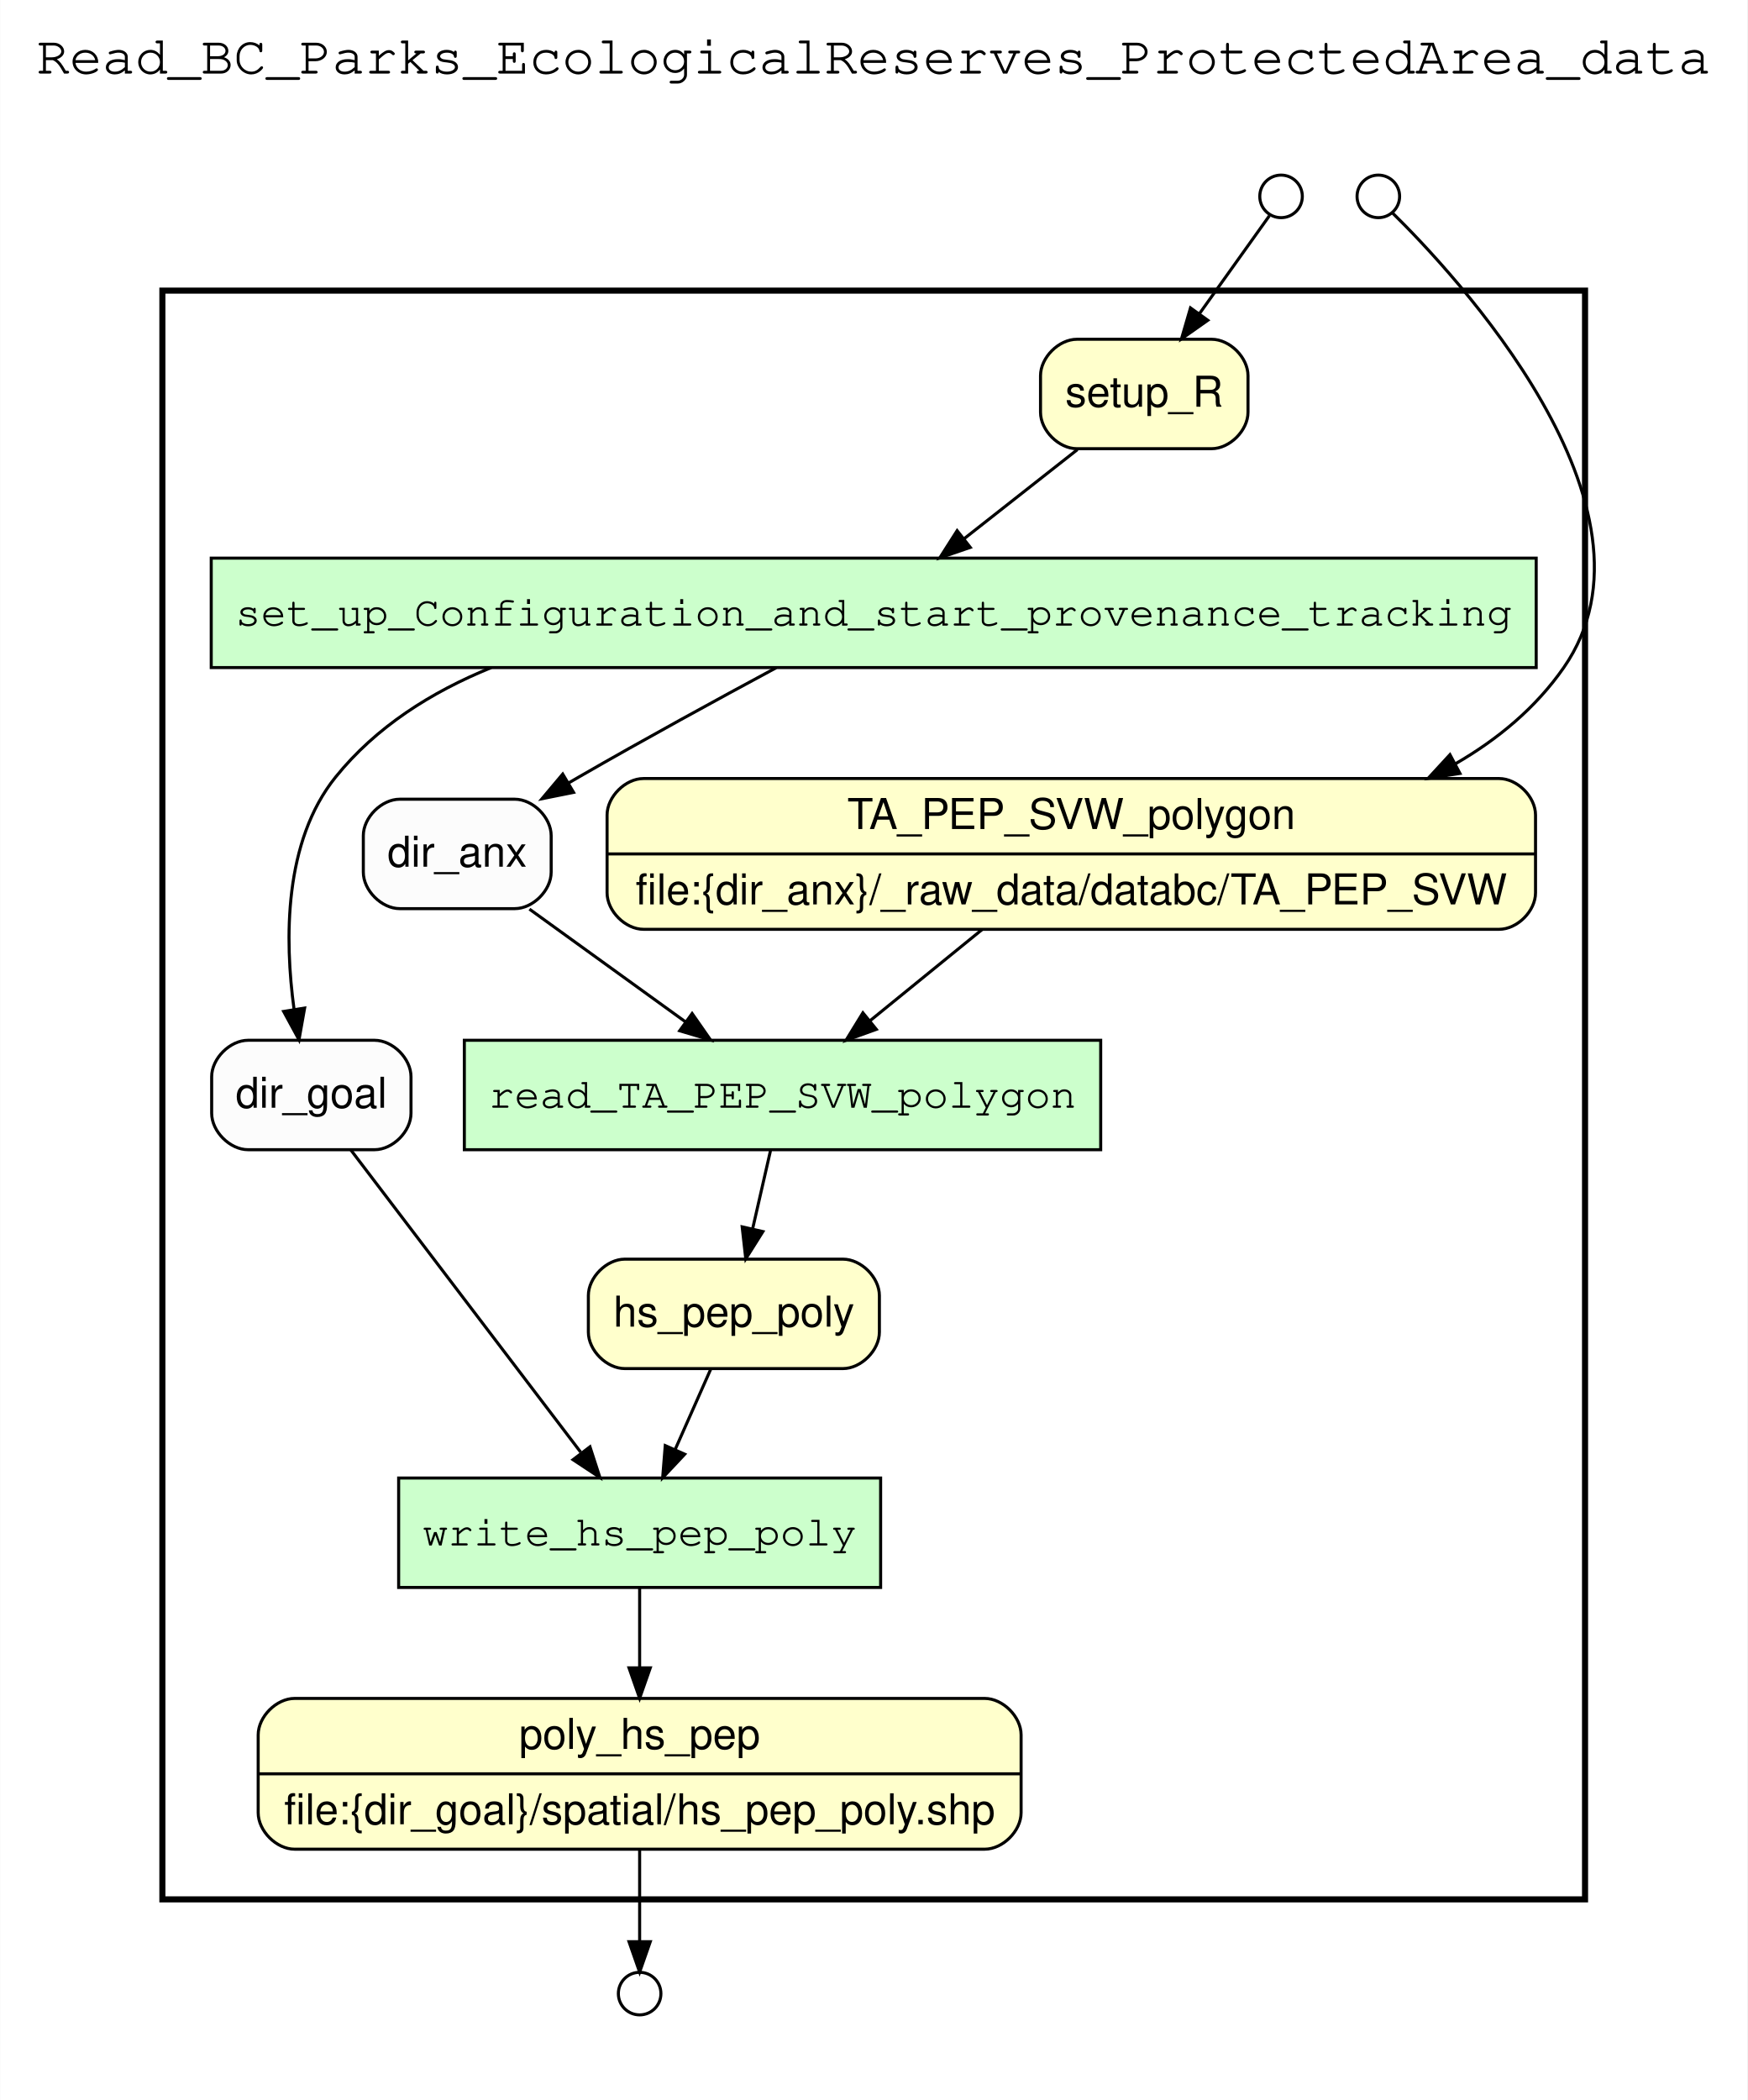
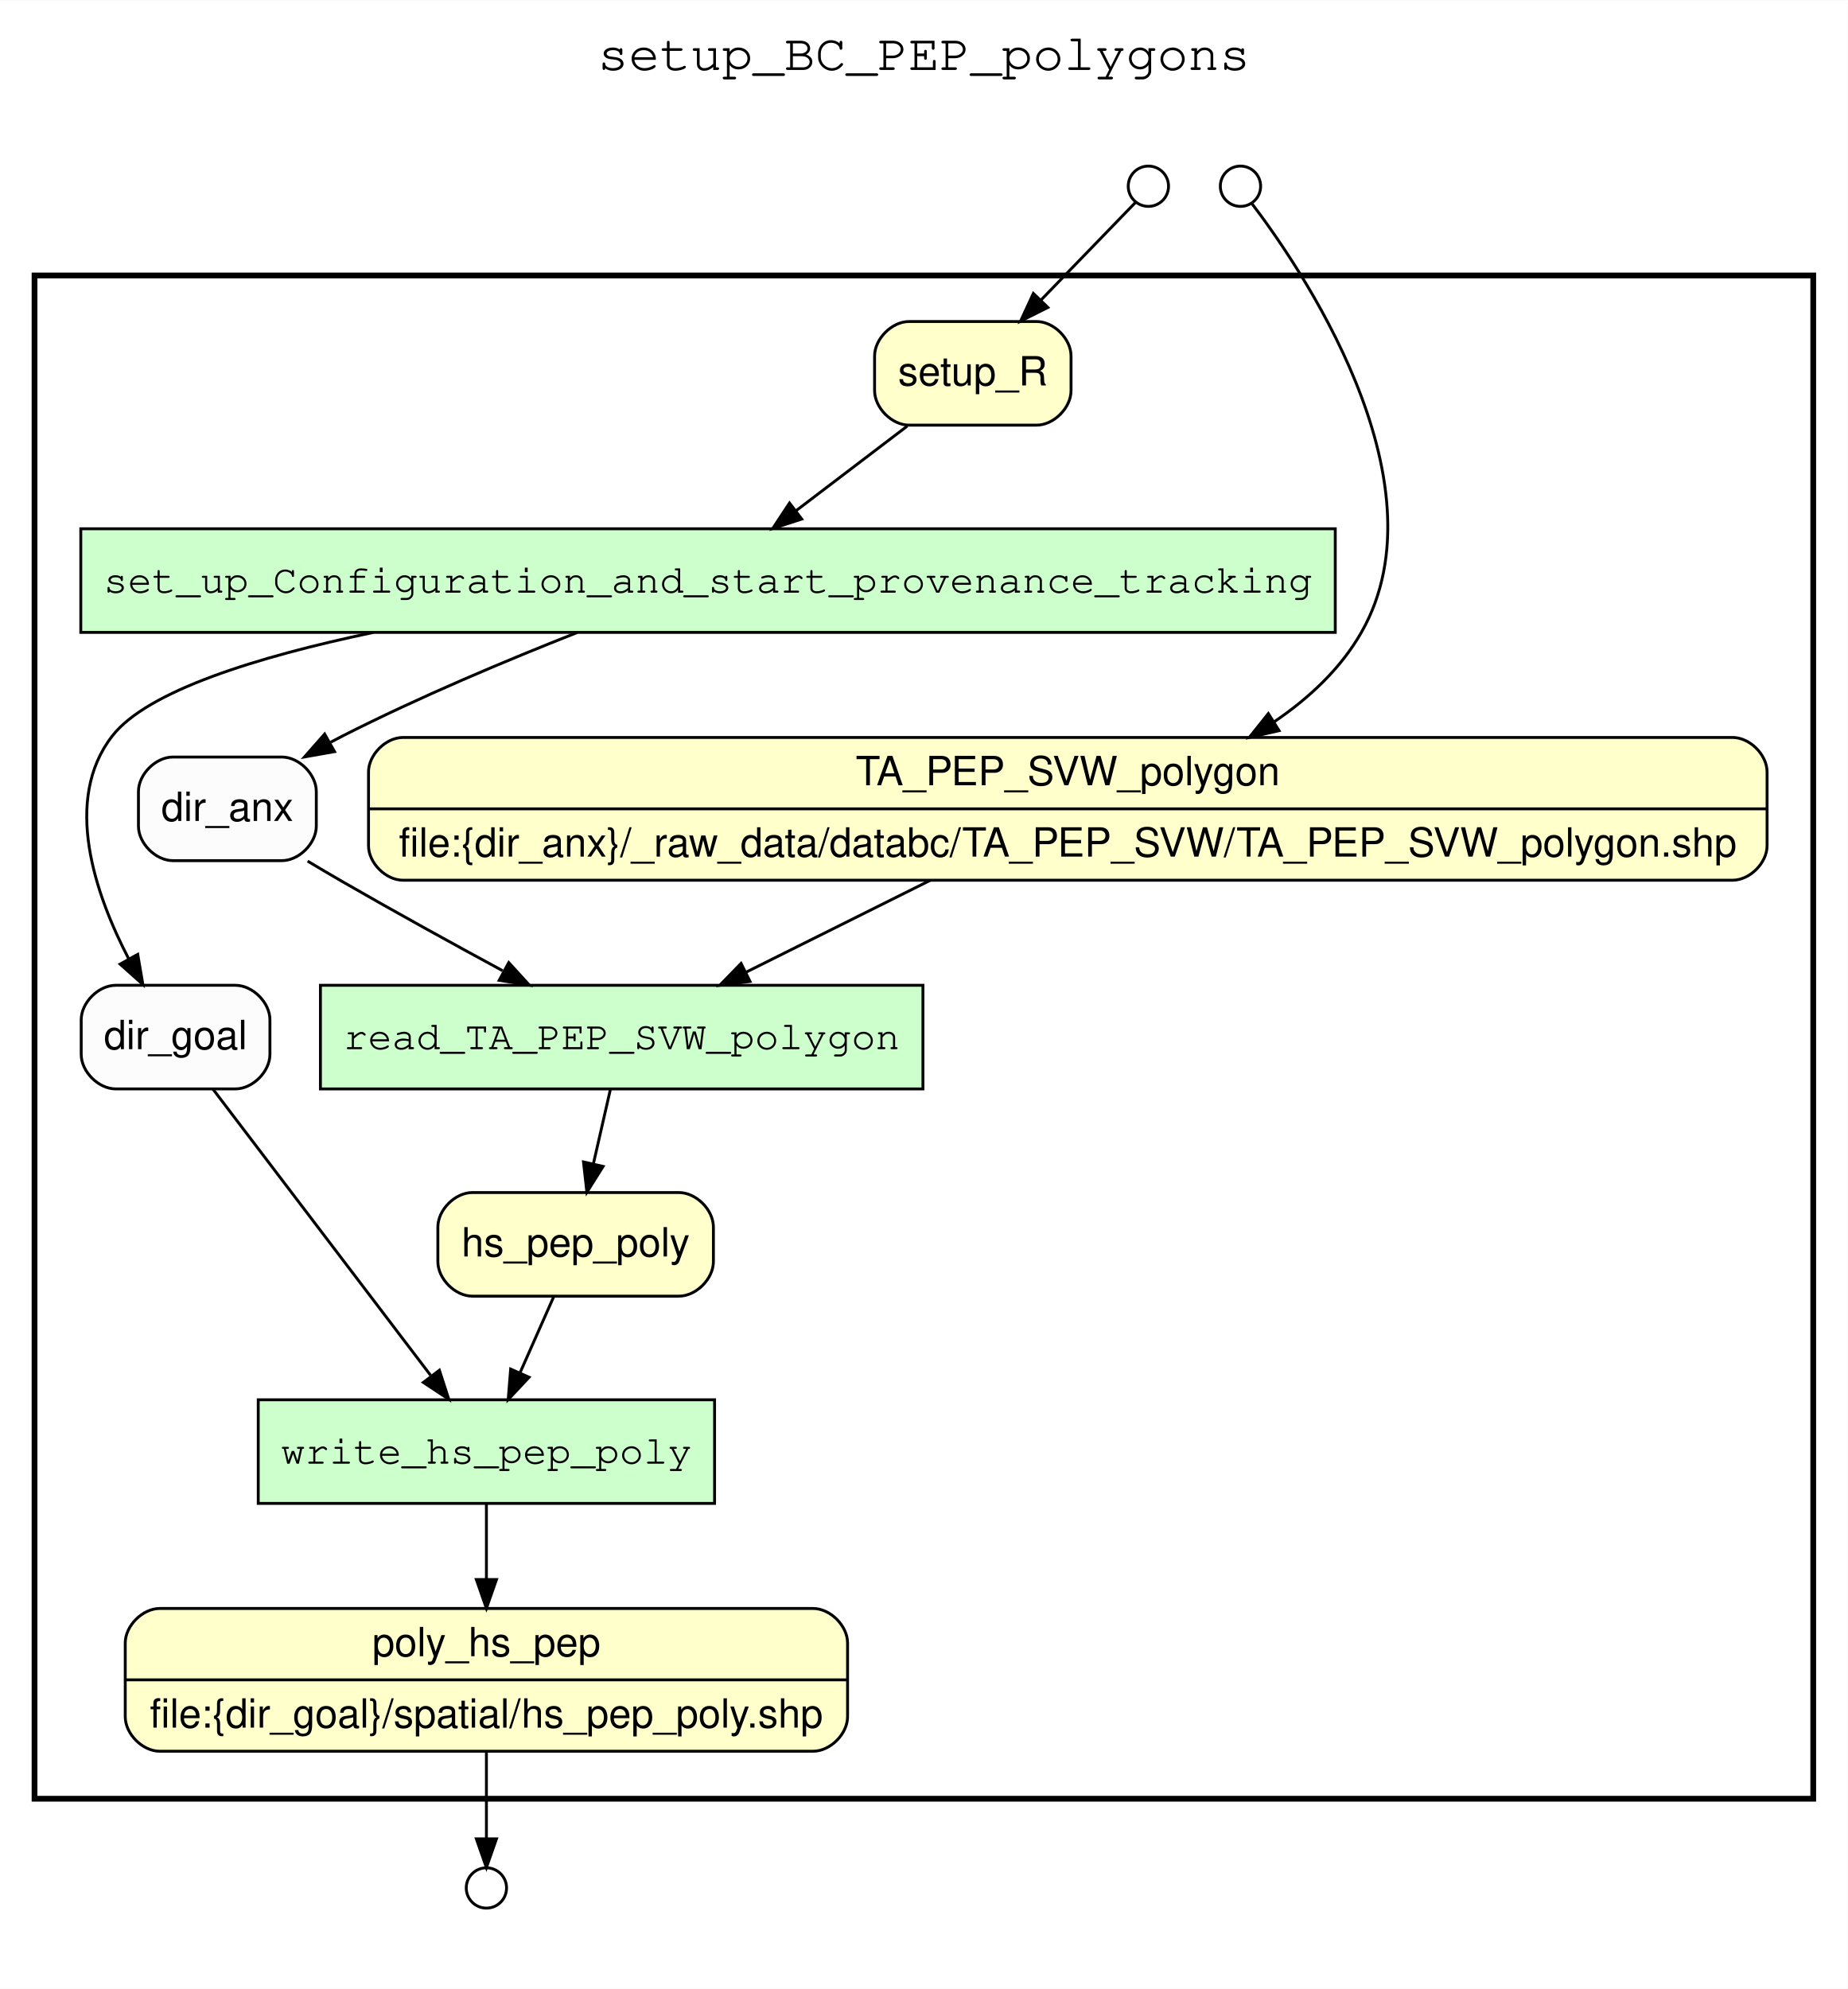
- <svg xmlns="http://www.w3.org/2000/svg" width="575pt" height="691pt" viewBox="0.00 0.00 574.71 690.80">
+ <svg xmlns="http://www.w3.org/2000/svg" width="642pt" height="691pt" viewBox="0.00 0.00 642.00 690.80">
  <g id="graph0" class="graph" transform="scale(1 1) rotate(0) translate(4 686.8)">
-     <polygon fill="white" stroke="none" points="-4,4 -4,-686.8 570.708,-686.8 570.708,4 -4,4" />
-     <text text-anchor="middle" x="283.354" y="-662.6" font-family="Courier,monospace" font-size="18.00">Read_BC_Parks_EcologicalReserves_ProtectedArea_data</text>
+     <polygon fill="white" stroke="none" points="-4,4 -4,-686.8 638,-686.8 638,4 -4,4" />
+     <text text-anchor="middle" x="317" y="-662.6" font-family="Courier,monospace" font-size="18.00">setup_BC_PEP_polygons</text>
    <g id="clust1" class="cluster">
-       <polygon fill="none" stroke="black" stroke-width="2" points="49.354,-62 49.354,-591.2 517.354,-591.2 517.354,-62 49.354,-62" />
+       <polygon fill="none" stroke="black" stroke-width="2" points="8,-62 8,-591.2 626,-591.2 626,-62 8,-62" />
    </g>
    <g id="clust2" class="cluster">
-       <polygon fill="none" stroke="white" stroke-width="2" points="57.354,-70 57.354,-583.2 509.354,-583.2 509.354,-70 57.354,-70" />
+       <polygon fill="none" stroke="white" stroke-width="2" points="16,-70 16,-583.2 618,-583.2 618,-70 16,-70" />
    </g>
    <g id="clust3" class="cluster">
-       <polygon fill="none" stroke="white" points="394.354,-599.2 394.354,-645.2 472.354,-645.2 472.354,-599.2 394.354,-599.2" />
+       <polygon fill="none" stroke="white" points="372,-599.2 372,-645.2 450,-645.2 450,-599.2 372,-599.2" />
    </g>
    <g id="clust4" class="cluster">
-       <polygon fill="none" stroke="white" points="402.354,-607.2 402.354,-637.2 464.354,-637.2 464.354,-607.2 402.354,-607.2" />
+       <polygon fill="none" stroke="white" points="380,-607.2 380,-637.2 442,-637.2 442,-607.2 380,-607.2" />
    </g>
    <g id="clust5" class="cluster">
-       <polygon fill="none" stroke="white" points="183.354,-8 183.354,-54 229.354,-54 229.354,-8 183.354,-8" />
+       <polygon fill="none" stroke="white" points="142,-8 142,-54 188,-54 188,-8 142,-8" />
    </g>
    <g id="clust6" class="cluster">
-       <polygon fill="none" stroke="white" points="191.354,-16 191.354,-46 221.354,-46 221.354,-16 191.354,-16" />
+       <polygon fill="none" stroke="white" points="150,-16 150,-46 180,-46 180,-16 150,-16" />
    </g>
    <g id="node1" class="node">
-       <polygon fill="#ccffcc" stroke="black" points="501.284,-503.2 65.424,-503.2 65.424,-467.2 501.284,-467.2 501.284,-503.2" />
-       <text text-anchor="middle" x="283.354" y="-481" font-family="Courier,monospace" font-size="14.00">set_up_Configuration_and_start_provenance_tracking</text>
+       <polygon fill="#ccffcc" stroke="black" points="459.93,-503.2 24.07,-503.2 24.07,-467.2 459.93,-467.2 459.93,-503.2" />
+       <text text-anchor="middle" x="242" y="-481" font-family="Courier,monospace" font-size="14.00">set_up_Configuration_and_start_provenance_tracking</text>
    </g>
    <g id="node8" class="node">
-       <path fill="#fcfcfc" stroke="black" d="M165.252,-423.9C165.252,-423.9 127.456,-423.9 127.456,-423.9 121.456,-423.9 115.456,-417.9 115.456,-411.9 115.456,-411.9 115.456,-399.9 115.456,-399.9 115.456,-393.9 121.456,-387.9 127.456,-387.9 127.456,-387.9 165.252,-387.9 165.252,-387.9 171.252,-387.9 177.252,-393.9 177.252,-399.9 177.252,-399.9 177.252,-411.9 177.252,-411.9 177.252,-417.9 171.252,-423.9 165.252,-423.9" />
-       <text text-anchor="middle" x="146.354" y="-401.7" font-family="Helvetica,sans-Serif" font-size="14.00">dir_anx</text>
+       <path fill="#fcfcfc" stroke="black" d="M93.898,-423.9C93.898,-423.9 56.102,-423.9 56.102,-423.9 50.102,-423.9 44.102,-417.9 44.102,-411.9 44.102,-411.9 44.102,-399.9 44.102,-399.9 44.102,-393.9 50.102,-387.9 56.102,-387.9 56.102,-387.9 93.898,-387.9 93.898,-387.9 99.898,-387.9 105.898,-393.9 105.898,-399.9 105.898,-399.9 105.898,-411.9 105.898,-411.9 105.898,-417.9 99.898,-423.9 93.898,-423.9" />
+       <text text-anchor="middle" x="75" y="-401.7" font-family="Helvetica,sans-Serif" font-size="14.00">dir_anx</text>
    </g>
    <g id="edge1" class="edge">
-       <path fill="none" stroke="black" d="M251.257,-467.14C232.263,-456.926 207.8,-443.565 186.354,-431.2 185.245,-430.561 184.122,-429.908 182.989,-429.246" />
-       <polygon fill="black" stroke="black" points="184.619,-426.144 174.231,-424.059 181.051,-432.167 184.619,-426.144" />
+       <path fill="none" stroke="black" d="M196.585,-467.173C172.026,-457.488 141.405,-444.634 115,-431.2 113.642,-430.509 112.269,-429.789 110.889,-429.048" />
+       <polygon fill="black" stroke="black" points="112.229,-425.786 101.797,-423.934 108.797,-431.887 112.229,-425.786" />
    </g>
    <g id="node9" class="node">
-       <path fill="#fcfcfc" stroke="black" d="M119.141,-344.6C119.141,-344.6 77.567,-344.6 77.567,-344.6 71.567,-344.6 65.567,-338.6 65.567,-332.6 65.567,-332.6 65.567,-320.6 65.567,-320.6 65.567,-314.6 71.567,-308.6 77.567,-308.6 77.567,-308.6 119.141,-308.6 119.141,-308.6 125.141,-308.6 131.141,-314.6 131.141,-320.6 131.141,-320.6 131.141,-332.6 131.141,-332.6 131.141,-338.6 125.141,-344.6 119.141,-344.6" />
-       <text text-anchor="middle" x="98.354" y="-322.4" font-family="Helvetica,sans-Serif" font-size="14.00">dir_goal</text>
+       <path fill="#fcfcfc" stroke="black" d="M77.787,-344.6C77.787,-344.6 36.213,-344.6 36.213,-344.6 30.213,-344.6 24.213,-338.6 24.213,-332.6 24.213,-332.6 24.213,-320.6 24.213,-320.6 24.213,-314.6 30.213,-308.6 36.213,-308.6 36.213,-308.6 77.787,-308.6 77.787,-308.6 83.787,-308.6 89.787,-314.6 89.787,-320.6 89.787,-320.6 89.787,-332.6 89.787,-332.6 89.787,-338.6 83.787,-344.6 77.787,-344.6" />
+       <text text-anchor="middle" x="57" y="-322.4" font-family="Helvetica,sans-Serif" font-size="14.00">dir_goal</text>
    </g>
    <g id="edge2" class="edge">
-       <path fill="none" stroke="black" d="M157.539,-467.189C137.841,-459.189 119.641,-447.682 106.354,-431.2 89.25,-409.982 89.547,-377.728 92.664,-354.852" />
-       <polygon fill="black" stroke="black" points="96.153,-355.201 94.299,-344.77 89.243,-354.081 96.153,-355.201" />
+       <path fill="none" stroke="black" d="M125.625,-467.17C85.329,-458.709 47.169,-446.878 35,-431.2 17.758,-408.987 28.967,-376.342 40.788,-353.656" />
+       <polygon fill="black" stroke="black" points="43.854,-355.343 45.636,-344.9 37.73,-351.953 43.854,-355.343" />
    </g>
    <g id="node2" class="node">
-       <polygon fill="#ccffcc" stroke="black" points="358.022,-344.6 148.686,-344.6 148.686,-308.6 358.022,-308.6 358.022,-344.6" />
-       <text text-anchor="middle" x="253.354" y="-322.4" font-family="Courier,monospace" font-size="14.00">read_TA_PEP_SVW_polygon</text>
+       <polygon fill="#ccffcc" stroke="black" points="316.668,-344.6 107.332,-344.6 107.332,-308.6 316.668,-308.6 316.668,-344.6" />
+       <text text-anchor="middle" x="212" y="-322.4" font-family="Courier,monospace" font-size="14.00">read_TA_PEP_SVW_polygon</text>
    </g>
    <g id="node7" class="node">
-       <path fill="#ffffcc" stroke="black" d="M273.222,-272.6C273.222,-272.6 201.486,-272.6 201.486,-272.6 195.486,-272.6 189.486,-266.6 189.486,-260.6 189.486,-260.6 189.486,-248.6 189.486,-248.6 189.486,-242.6 195.486,-236.6 201.486,-236.6 201.486,-236.6 273.222,-236.6 273.222,-236.6 279.222,-236.6 285.222,-242.6 285.222,-248.6 285.222,-248.6 285.222,-260.6 285.222,-260.6 285.222,-266.6 279.222,-272.6 273.222,-272.6" />
-       <text text-anchor="middle" x="237.354" y="-250.4" font-family="Helvetica,sans-Serif" font-size="14.00">hs_pep_poly</text>
+       <path fill="#ffffcc" stroke="black" d="M231.868,-272.6C231.868,-272.6 160.132,-272.6 160.132,-272.6 154.132,-272.6 148.132,-266.6 148.132,-260.6 148.132,-260.6 148.132,-248.6 148.132,-248.6 148.132,-242.6 154.132,-236.6 160.132,-236.6 160.132,-236.6 231.868,-236.6 231.868,-236.6 237.868,-236.6 243.868,-242.6 243.868,-248.6 243.868,-248.6 243.868,-260.6 243.868,-260.6 243.868,-266.6 237.868,-272.6 231.868,-272.6" />
+       <text text-anchor="middle" x="196" y="-250.4" font-family="Helvetica,sans-Serif" font-size="14.00">hs_pep_poly</text>
    </g>
    <g id="edge4" class="edge">
-       <path fill="none" stroke="black" d="M249.399,-308.297C247.636,-300.583 245.517,-291.312 243.551,-282.712" />
-       <polygon fill="black" stroke="black" points="246.904,-281.673 241.264,-272.704 240.08,-283.233 246.904,-281.673" />
+       <path fill="none" stroke="black" d="M208.045,-308.297C206.282,-300.583 204.163,-291.312 202.197,-282.712" />
+       <polygon fill="black" stroke="black" points="205.55,-281.673 199.91,-272.704 198.726,-283.233 205.55,-281.673" />
    </g>
    <g id="node3" class="node">
-       <polygon fill="#ccffcc" stroke="black" points="285.63,-200.6 127.078,-200.6 127.078,-164.6 285.63,-164.6 285.63,-200.6" />
-       <text text-anchor="middle" x="206.354" y="-178.4" font-family="Courier,monospace" font-size="14.00">write_hs_pep_poly</text>
+       <polygon fill="#ccffcc" stroke="black" points="244.276,-200.6 85.724,-200.6 85.724,-164.6 244.276,-164.6 244.276,-200.6" />
+       <text text-anchor="middle" x="165" y="-178.4" font-family="Courier,monospace" font-size="14.00">write_hs_pep_poly</text>
    </g>
    <g id="node4" class="node">
-       <path fill="#ffffcc" stroke="black" d="M92.87,-78.5C92.87,-78.5 319.839,-78.5 319.839,-78.5 325.839,-78.5 331.839,-84.5 331.839,-90.5 331.839,-90.5 331.839,-116.1 331.839,-116.1 331.839,-122.1 325.839,-128.1 319.839,-128.1 319.839,-128.1 92.87,-128.1 92.87,-128.1 86.87,-128.1 80.87,-122.1 80.87,-116.1 80.87,-116.1 80.87,-90.5 80.87,-90.5 80.87,-84.5 86.87,-78.5 92.87,-78.5" />
-       <text text-anchor="middle" x="206.354" y="-111.5" font-family="Helvetica,sans-Serif" font-size="14.00">poly_hs_pep</text>
-       <polyline fill="none" stroke="black" points="80.87,-103.3 331.839,-103.3 " />
-       <text text-anchor="middle" x="206.354" y="-86.7" font-family="Helvetica,sans-Serif" font-size="14.00">file:{dir_goal}/spatial/hs_pep_poly.shp</text>
+       <path fill="#ffffcc" stroke="black" d="M51.516,-78.5C51.516,-78.5 278.484,-78.5 278.484,-78.5 284.484,-78.5 290.484,-84.5 290.484,-90.5 290.484,-90.5 290.484,-116.1 290.484,-116.1 290.484,-122.1 284.484,-128.1 278.484,-128.1 278.484,-128.1 51.516,-128.1 51.516,-128.1 45.516,-128.1 39.516,-122.1 39.516,-116.1 39.516,-116.1 39.516,-90.5 39.516,-90.5 39.516,-84.5 45.516,-78.5 51.516,-78.5" />
+       <text text-anchor="middle" x="165" y="-111.5" font-family="Helvetica,sans-Serif" font-size="14.00">poly_hs_pep</text>
+       <polyline fill="none" stroke="black" points="39.516,-103.3 290.484,-103.3 " />
+       <text text-anchor="middle" x="165" y="-86.7" font-family="Helvetica,sans-Serif" font-size="14.00">file:{dir_goal}/spatial/hs_pep_poly.shp</text>
    </g>
    <g id="edge7" class="edge">
-       <path fill="none" stroke="black" d="M206.354,-164.445C206.354,-156.689 206.354,-147.239 206.354,-138.15" />
-       <polygon fill="black" stroke="black" points="209.854,-138.15 206.354,-128.15 202.854,-138.15 209.854,-138.15" />
+       <path fill="none" stroke="black" d="M165,-164.445C165,-156.689 165,-147.239 165,-138.15" />
+       <polygon fill="black" stroke="black" points="168.5,-138.15 165,-128.15 161.5,-138.15 168.5,-138.15" />
    </g>
    <g id="node12" class="node">
-       <ellipse fill="#ffffff" stroke="black" cx="206.354" cy="-31" rx="7" ry="7" />
+       <ellipse fill="#ffffff" stroke="black" cx="165" cy="-31" rx="7" ry="7" />
    </g>
    <g id="edge12" class="edge">
-       <path fill="none" stroke="black" d="M206.354,-78.5C206.354,-68.529 206.354,-57.193 206.354,-48.211" />
-       <polygon fill="black" stroke="black" points="209.854,-48.07 206.354,-38.07 202.854,-48.07 209.854,-48.07" />
+       <path fill="none" stroke="black" d="M165,-78.5C165,-68.529 165,-57.193 165,-48.211" />
+       <polygon fill="black" stroke="black" points="168.5,-48.07 165,-38.07 161.5,-48.07 168.5,-48.07" />
    </g>
    <g id="node5" class="node">
-       <path fill="#ffffcc" stroke="black" d="M394.482,-575.2C394.482,-575.2 350.226,-575.2 350.226,-575.2 344.226,-575.2 338.226,-569.2 338.226,-563.2 338.226,-563.2 338.226,-551.2 338.226,-551.2 338.226,-545.2 344.226,-539.2 350.226,-539.2 350.226,-539.2 394.482,-539.2 394.482,-539.2 400.482,-539.2 406.482,-545.2 406.482,-551.2 406.482,-551.2 406.482,-563.2 406.482,-563.2 406.482,-569.2 400.482,-575.2 394.482,-575.2" />
-       <text text-anchor="middle" x="372.354" y="-553" font-family="Helvetica,sans-Serif" font-size="14.00">setup_R</text>
+       <path fill="#ffffcc" stroke="black" d="M356.128,-575.2C356.128,-575.2 311.872,-575.2 311.872,-575.2 305.872,-575.2 299.872,-569.2 299.872,-563.2 299.872,-563.2 299.872,-551.2 299.872,-551.2 299.872,-545.2 305.872,-539.2 311.872,-539.2 311.872,-539.2 356.128,-539.2 356.128,-539.2 362.128,-539.2 368.128,-545.2 368.128,-551.2 368.128,-551.2 368.128,-563.2 368.128,-563.2 368.128,-569.2 362.128,-575.2 356.128,-575.2" />
+       <text text-anchor="middle" x="334" y="-553" font-family="Helvetica,sans-Serif" font-size="14.00">setup_R</text>
    </g>
    <g id="edge3" class="edge">
-       <path fill="none" stroke="black" d="M350.354,-538.897C339.145,-530.081 325.352,-519.232 313.2,-509.674" />
-       <polygon fill="black" stroke="black" points="315.125,-506.735 305.101,-503.304 310.797,-512.238 315.125,-506.735" />
+       <path fill="none" stroke="black" d="M311.258,-538.897C299.56,-529.996 285.139,-519.023 272.49,-509.399" />
+       <polygon fill="black" stroke="black" points="274.558,-506.574 264.48,-503.304 270.319,-512.145 274.558,-506.574" />
    </g>
    <g id="node6" class="node">
-       <path fill="#ffffcc" stroke="black" d="M207.643,-381.1C207.643,-381.1 489.065,-381.1 489.065,-381.1 495.065,-381.1 501.065,-387.1 501.065,-393.1 501.065,-393.1 501.065,-418.7 501.065,-418.7 501.065,-424.7 495.065,-430.7 489.065,-430.7 489.065,-430.7 207.643,-430.7 207.643,-430.7 201.643,-430.7 195.643,-424.7 195.643,-418.7 195.643,-418.7 195.643,-393.1 195.643,-393.1 195.643,-387.1 201.643,-381.1 207.643,-381.1" />
-       <text text-anchor="middle" x="348.354" y="-414.1" font-family="Helvetica,sans-Serif" font-size="14.00">TA_PEP_SVW_polygon</text>
-       <polyline fill="none" stroke="black" points="195.643,-405.9 501.065,-405.9 " />
-       <text text-anchor="middle" x="348.354" y="-389.3" font-family="Helvetica,sans-Serif" font-size="14.00">file:{dir_anx}/_raw_data/databc/TA_PEP_SVW</text>
+       <path fill="#ffffcc" stroke="black" d="M136.039,-381.1C136.039,-381.1 597.961,-381.1 597.961,-381.1 603.961,-381.1 609.961,-387.1 609.961,-393.1 609.961,-393.1 609.961,-418.7 609.961,-418.7 609.961,-424.7 603.961,-430.7 597.961,-430.7 597.961,-430.7 136.039,-430.7 136.039,-430.7 130.039,-430.7 124.039,-424.7 124.039,-418.7 124.039,-418.7 124.039,-393.1 124.039,-393.1 124.039,-387.1 130.039,-381.1 136.039,-381.1" />
+       <text text-anchor="middle" x="367" y="-414.1" font-family="Helvetica,sans-Serif" font-size="14.00">TA_PEP_SVW_polygon</text>
+       <polyline fill="none" stroke="black" points="124.039,-405.9 609.961,-405.9 " />
+       <text text-anchor="middle" x="367" y="-389.3" font-family="Helvetica,sans-Serif" font-size="14.00">file:{dir_anx}/_raw_data/databc/TA_PEP_SVW/TA_PEP_SVW_polygon.shp</text>
    </g>
    <g id="edge6" class="edge">
-       <path fill="none" stroke="black" d="M319.076,-381.077C307.293,-371.489 293.747,-360.467 282.026,-350.93" />
-       <polygon fill="black" stroke="black" points="284.213,-348.197 274.247,-344.6 279.795,-353.627 284.213,-348.197" />
+       <path fill="none" stroke="black" d="M319.23,-381.077C298.804,-370.89 275.131,-359.084 255.231,-349.16" />
+       <polygon fill="black" stroke="black" points="256.6,-345.931 246.089,-344.6 253.476,-352.195 256.6,-345.931" />
    </g>
    <g id="edge8" class="edge">
-       <path fill="none" stroke="black" d="M229.691,-236.297C226.162,-228.328 221.898,-218.7 217.985,-209.864" />
-       <polygon fill="black" stroke="black" points="221.178,-208.431 213.929,-200.704 214.778,-211.265 221.178,-208.431" />
+       <path fill="none" stroke="black" d="M188.337,-236.297C184.808,-228.328 180.544,-218.7 176.631,-209.864" />
+       <polygon fill="black" stroke="black" points="179.824,-208.431 172.575,-200.704 173.424,-211.265 179.824,-208.431" />
    </g>
    <g id="edge5" class="edge">
-       <path fill="none" stroke="black" d="M170.101,-387.745C185.201,-376.836 204.937,-362.578 221.403,-350.683" />
-       <polygon fill="black" stroke="black" points="223.617,-353.401 229.674,-344.707 219.518,-347.726 223.617,-353.401" />
+       <path fill="none" stroke="black" d="M102.877,-387.741C106.927,-385.314 111.058,-382.873 115,-380.6 133.095,-370.167 153.338,-359.025 170.631,-349.663" />
+       <polygon fill="black" stroke="black" points="172.764,-352.489 179.903,-344.66 169.44,-346.329 172.764,-352.489" />
    </g>
    <g id="edge9" class="edge">
-       <path fill="none" stroke="black" d="M111.381,-308.471C130.193,-283.737 165.099,-237.842 186.951,-209.112" />
-       <polygon fill="black" stroke="black" points="190.013,-210.868 193.281,-200.789 184.441,-206.63 190.013,-210.868" />
+       <path fill="none" stroke="black" d="M70.027,-308.471C88.839,-283.737 123.745,-237.842 145.596,-209.112" />
+       <polygon fill="black" stroke="black" points="148.659,-210.868 151.926,-200.789 143.087,-206.63 148.659,-210.868" />
    </g>
    <g id="node10" class="node">
-       <ellipse fill="#ffffff" stroke="black" cx="449.354" cy="-622.2" rx="7" ry="7" />
+       <ellipse fill="#ffffff" stroke="black" cx="427" cy="-622.2" rx="7" ry="7" />
    </g>
    <g id="edge10" class="edge">
-       <path fill="none" stroke="black" d="M453.958,-616.808C473.501,-597.633 546.946,-519.864 510.354,-467.2 501.137,-453.934 488.633,-443.581 474.633,-435.502" />
-       <polygon fill="black" stroke="black" points="476.209,-432.376 465.739,-430.76 472.916,-438.553 476.209,-432.376" />
+       <path fill="none" stroke="black" d="M430.842,-616.334C445.998,-596.515 499.349,-520.397 469,-467.2 461.794,-454.57 450.791,-444.317 438.637,-436.091" />
+       <polygon fill="black" stroke="black" points="440.402,-433.067 430.071,-430.717 436.681,-438.996 440.402,-433.067" />
    </g>
    <g id="node11" class="node">
-       <ellipse fill="#ffffff" stroke="black" cx="417.354" cy="-622.2" rx="7" ry="7" />
+       <ellipse fill="#ffffff" stroke="black" cx="395" cy="-622.2" rx="7" ry="7" />
    </g>
    <g id="edge11" class="edge">
-       <path fill="none" stroke="black" d="M413.517,-615.829C408.421,-608.693 399.069,-595.6 390.565,-583.696" />
-       <polygon fill="black" stroke="black" points="393.257,-581.443 384.597,-575.34 387.561,-585.511 393.257,-581.443" />
+       <path fill="none" stroke="black" d="M390.613,-616.669C383.717,-609.547 369.857,-595.233 357.578,-582.551" />
+       <polygon fill="black" stroke="black" points="360.066,-580.089 350.595,-575.34 355.037,-584.958 360.066,-580.089" />
    </g>
  </g>
</svg>
